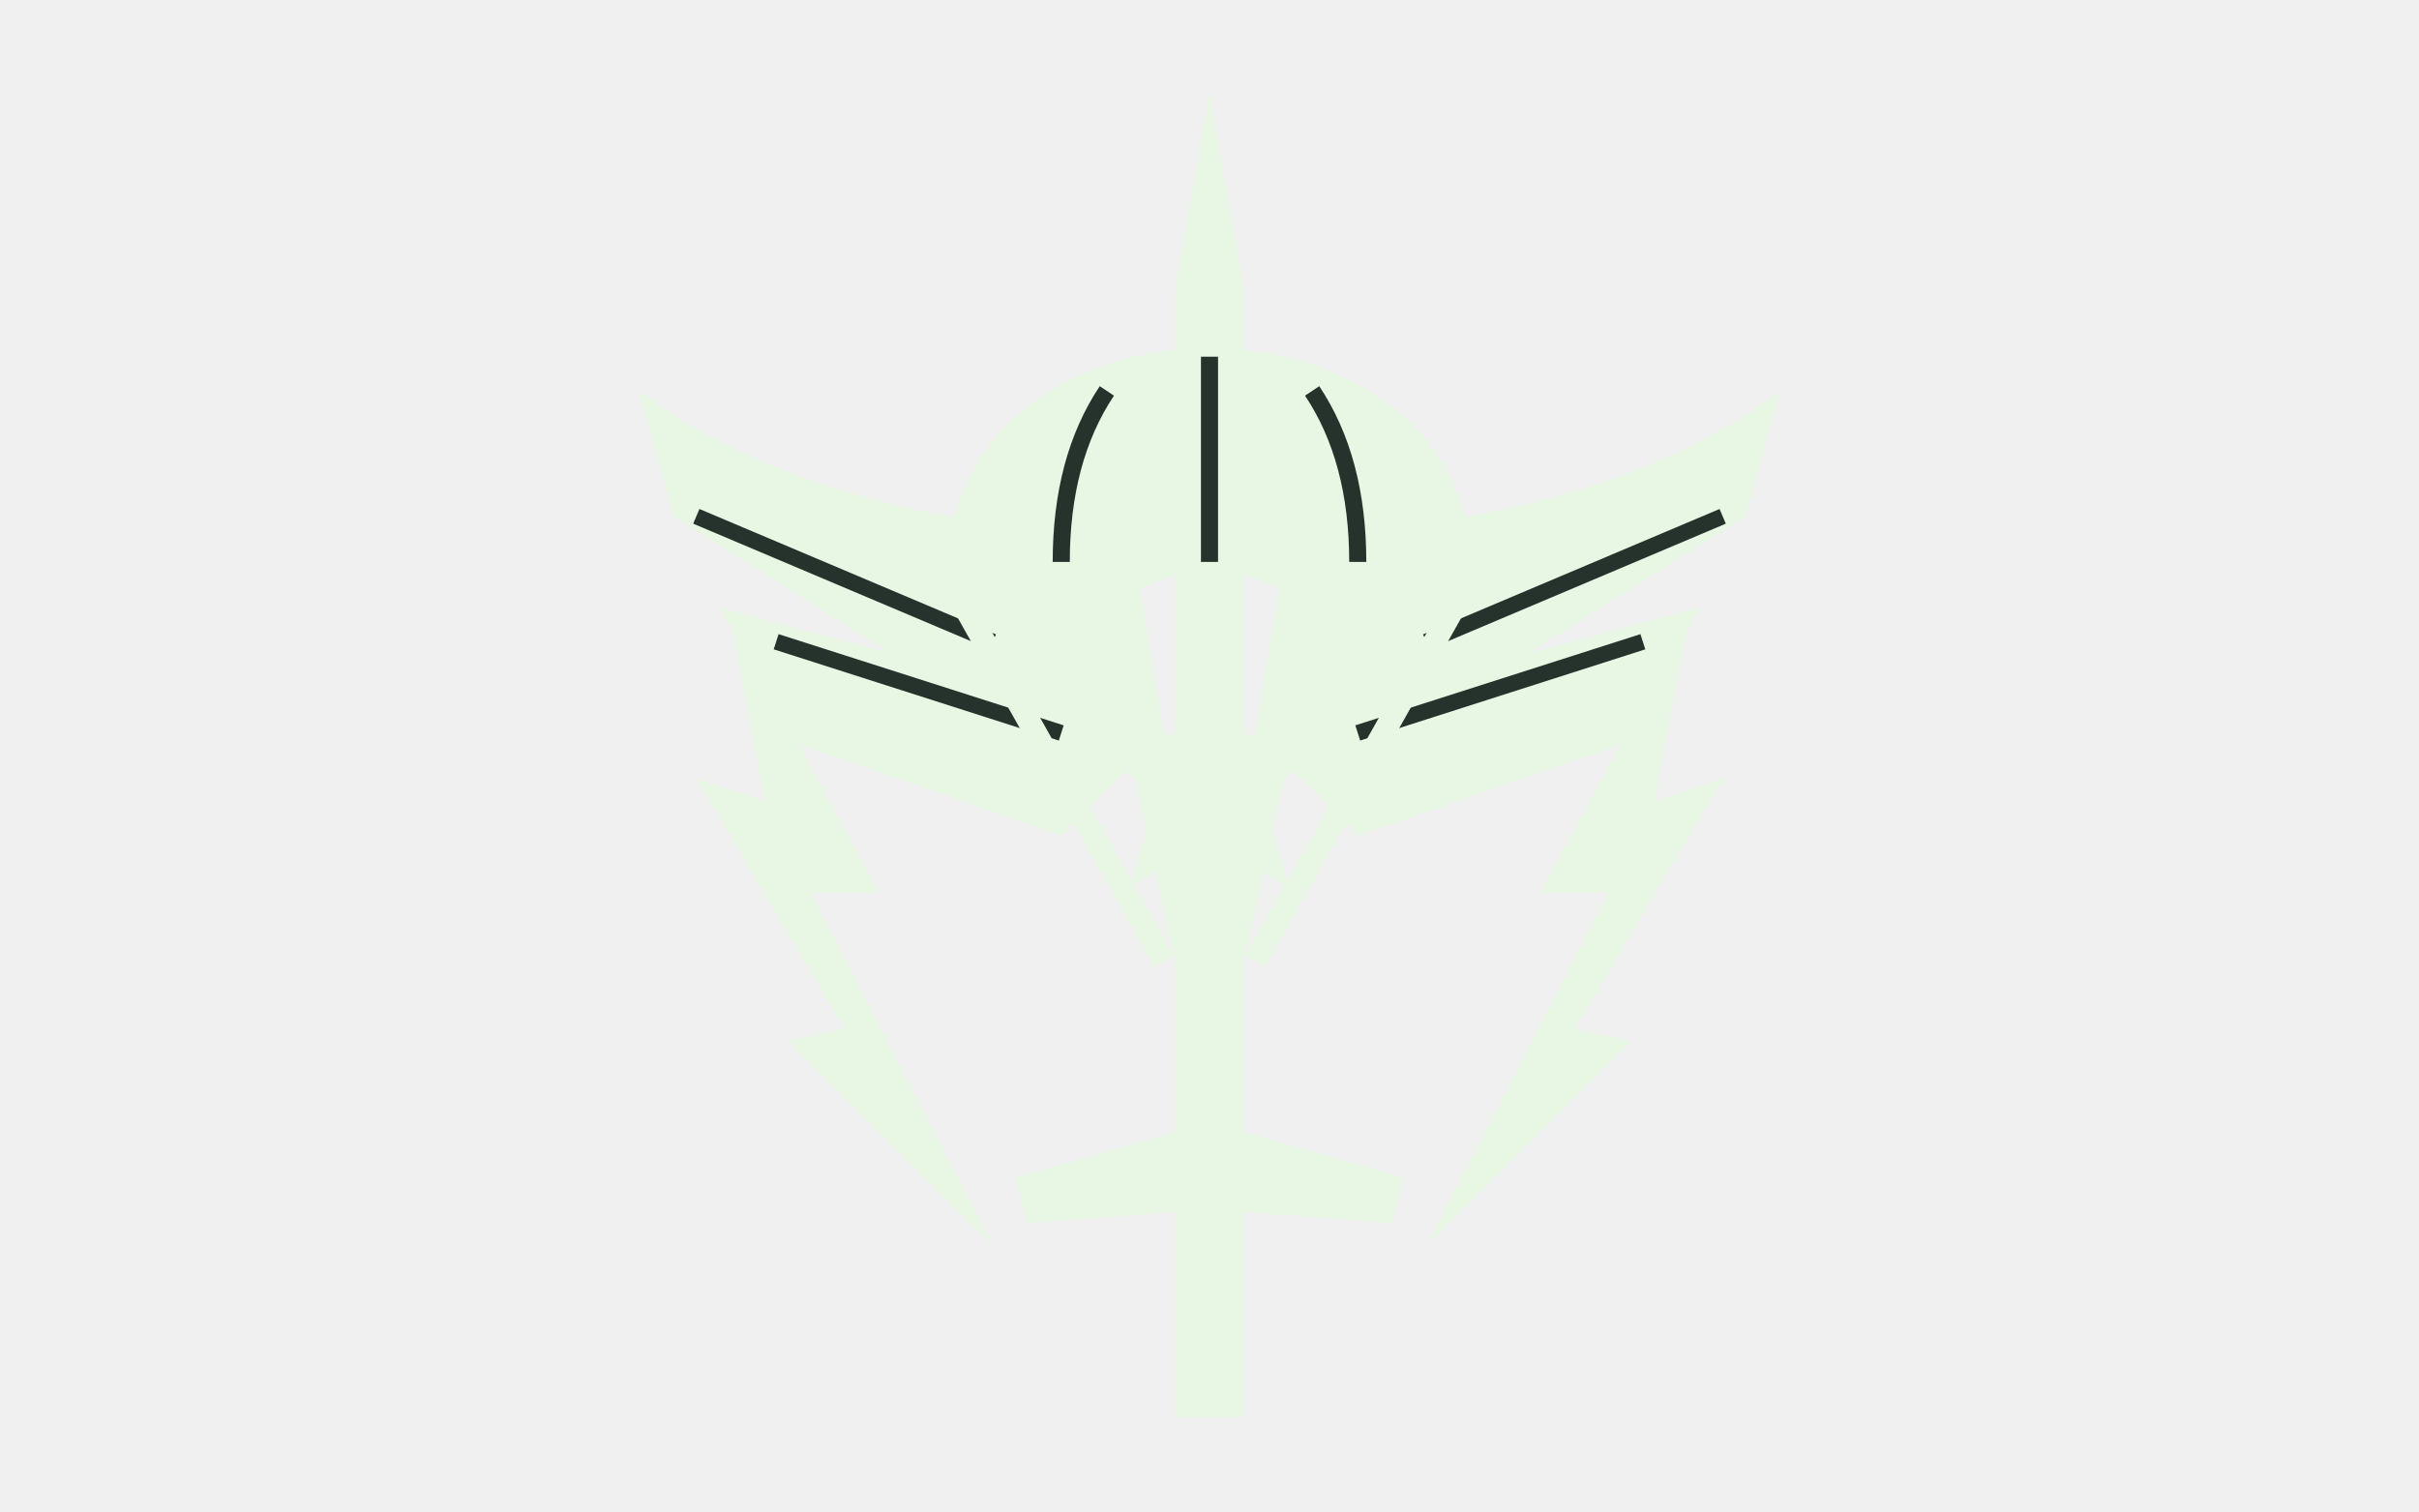
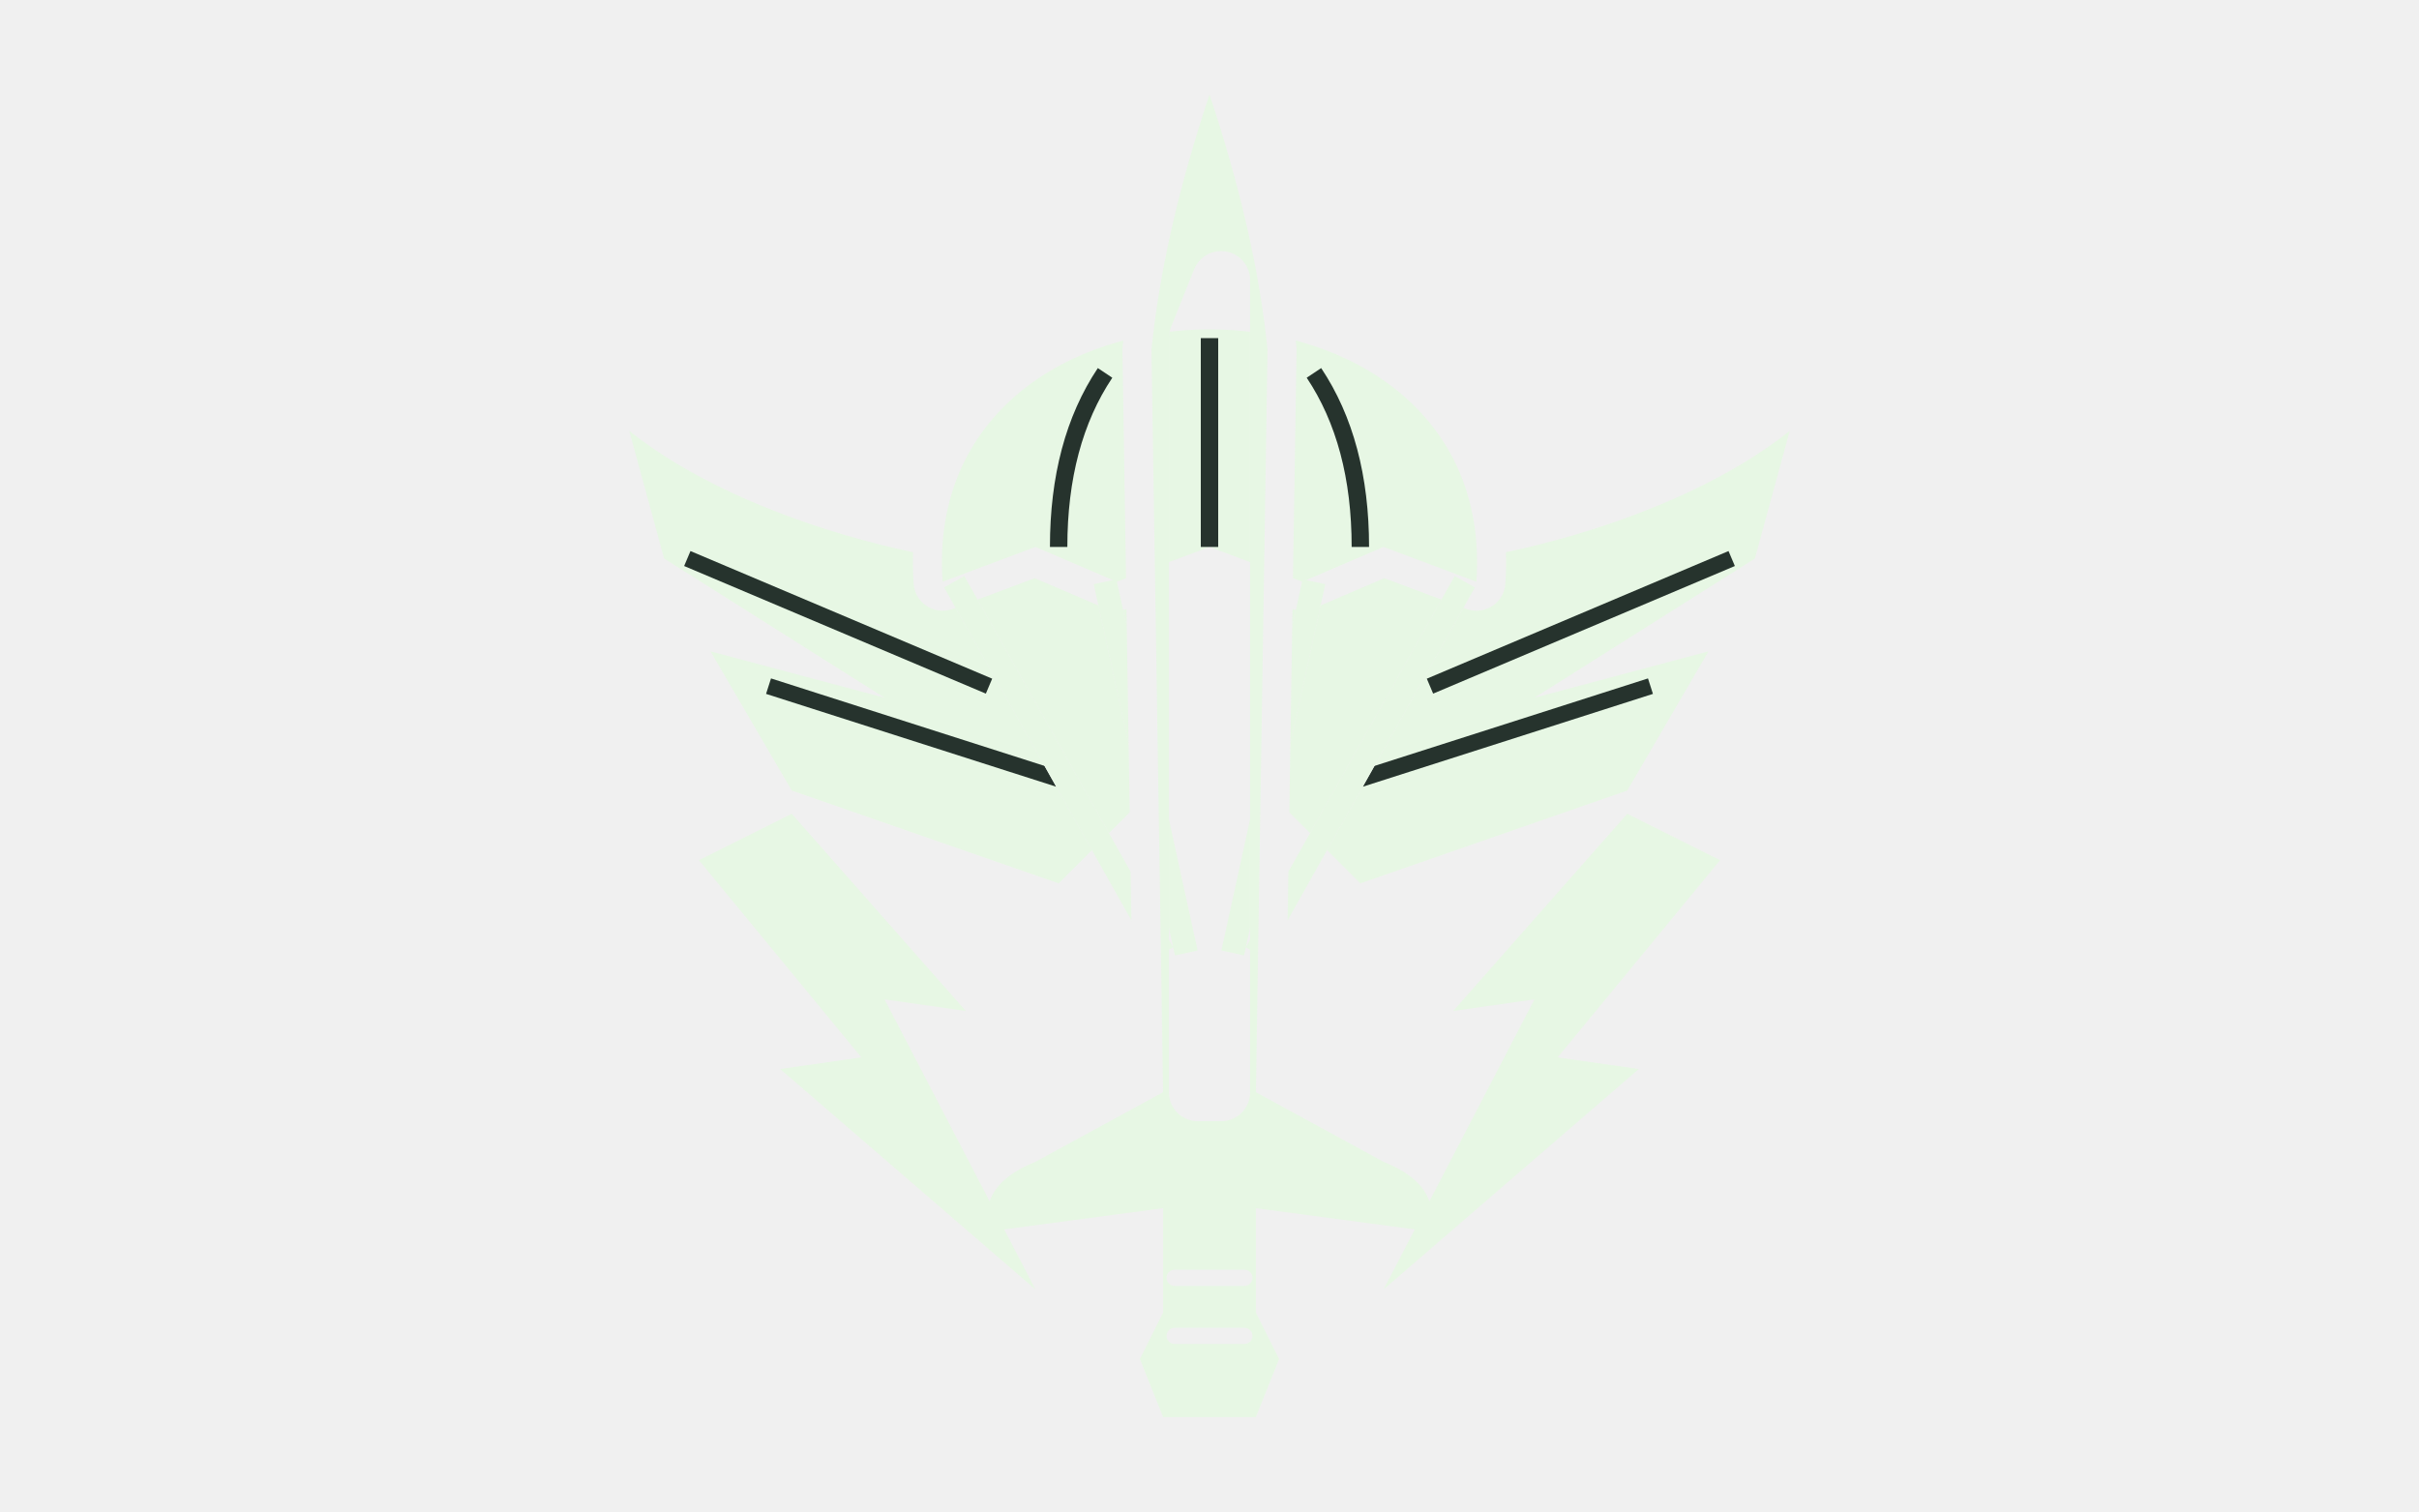
<svg xmlns="http://www.w3.org/2000/svg" width="256" height="160" viewBox="0 0 256 160">
-   <g transform="translate(-26.48276 -4.482759) scale(1.206897)">
-     <path d="M125 29 L128 12 L131 29 L131 103 L145 107 L144 111 L131 110 L131 128 L125 128 L125 110 L112 111 L111 107 L125 103 Z" fill="#e7f7e4" />
-     <path d="M86 58 L99 82 L93 82 L109 113 L91 95 L96 94 L83 72 L89 74Z" fill="#e7f7e4" />
-     <path d="M170 58 L157 82 L163 82 L147 113 L165 95 L160 94 L173 72 L167 74Z" fill="#e7f7e4" />
-     <path d="M121 50 C107 51 88 46 78 38 L81 49 L100 61 L85 57 L92 69 L115 77 L124 68Z" fill="#e7f7e4" />
-     <g transform="translate(256 0) scale(-1 1)">
-       <path d="M121 50 C107 51 88 46 78 38 L81 49 L100 61 L85 57 L92 69 L115 77 L124 68Z" fill="#e7f7e4" />
+   <g transform="translate(-29.19298 -2.280702) scale(1.22807)">
+     <defs>
+       <mask id="cut3" maskUnits="userSpaceOnUse" x="0" y="0" width="256" height="160">
+         <rect width="256" height="160" fill="white" />
+         <g fill="black" stroke="black">
+           <g stroke="black" stroke-width="5.0" stroke-linejoin="round" stroke-linecap="round">
+             <defs>
+               <mask id="cut1" maskUnits="userSpaceOnUse" x="0" y="0" width="256" height="160">
+                 <rect width="256" height="160" fill="white" />
+                 <g fill="black" stroke="black">
+                   <path d="M127 31 L129 26 L129 96 L127 96Z" fill="black" />
+                   <path d="M125 112 L131 112 M125 117 L131 117" fill="none" stroke="black" stroke-width="1.4" />
+                 </g>
+               </mask>
+             </defs>
+             <g mask="url(#cut1)">
+               <path d="M128 10 Q132 22 133 32 L132 96 L143 102 Q148 104 147 108 L132 106 L132 115 L134 119 L132 124 L124 124 L122 119 L124 115 L124 106 L109 108 Q108 104 113 102 L124 96 L123 32 Q124 22 128 10Z" fill="black" />
+             </g>
+           </g>
+         </g>
+       </mask>
+     </defs>
+     <g mask="url(#cut3)">
+       <defs>
+         <mask id="cut2" maskUnits="userSpaceOnUse" x="0" y="0" width="256" height="160">
+           <rect width="256" height="160" fill="white" />
+           <g fill="black" stroke="black">
+             <g stroke="black" stroke-width="5.0" stroke-linejoin="round" stroke-linecap="round">
+               <path d="M105 52 C103 23 153 23 151 52 L143 49 L136 52 L128 49 L120 52 L113 49Z" fill="black" />
+               <path d="M128 31 V49 M119 34 Q115 40 115 49 M137 34 Q141 40 141 49" stroke="#26332d" stroke-width="1.5" fill="none" />
+               <g fill="none" stroke="black" stroke-width="2">
+                 <path d="M106 52 L124 84 M119 52 L126 84 M137 52 L130 84 M150 52 L132 84" />
+               </g>
+             </g>
+           </g>
+         </mask>
+       </defs>
+       <g mask="url(#cut2)">
+         <path d="M121 51 C107 52 88 47 78 39 L81 50 L100 62 L85 58 L92 70 L115 78 L124 69Z" fill="#e7f7e4" />
+         <g transform="translate(256 0) scale(-1 1)">
+           <path d="M121 51 C107 52 88 47 78 39 L81 50 L100 62 L85 58 L92 70 L115 78 L124 69Z" fill="#e7f7e4" />
+         </g>
+         <g stroke="#26332d" stroke-width="1.4" fill="none">
+           <path d="M83 50 L109 61 M90 61 L115 69 M173 50 L147 61 M166 61 L141 69" />
+         </g>
+       </g>
+       <path d="M105 52 C103 23 153 23 151 52 L143 49 L136 52 L128 49 L120 52 L113 49Z" fill="#e7f7e4" />
+       <path d="M128 31 V49 M119 34 Q115 40 115 49 M137 34 Q141 40 141 49" stroke="#26332d" stroke-width="1.5" fill="none" />
+       <g fill="none" stroke="#e7f7e4" stroke-width="2">
+         <path d="M106 52 L124 84 M119 52 L126 84 M137 52 L130 84 M150 52 L132 84" />
+       </g>
    </g>
-     <g stroke="#26332d" stroke-width="1.4" fill="none">
-       <path d="M83 49 L109 60 M90 60 L115 68 M173 49 L147 60 M166 60 L141 68" />
+     <defs>
+       <mask id="cut1" maskUnits="userSpaceOnUse" x="0" y="0" width="256" height="160">
+         <rect width="256" height="160" fill="white" />
+         <g fill="black" stroke="black">
+           <path d="M127 31 L129 26 L129 96 L127 96Z" fill="black" />
+           <path d="M125 112 L131 112 M125 117 L131 117" fill="none" stroke="black" stroke-width="1.4" />
+         </g>
+       </mask>
+     </defs>
+     <g mask="url(#cut1)">
+       <path d="M128 10 Q132 22 133 32 L132 96 L143 102 Q148 104 147 108 L132 106 L132 115 L134 119 L132 124 L124 124 L122 119 L124 115 L124 106 L109 108 Q108 104 113 102 L124 96 L123 32 Q124 22 128 10Z" fill="#e7f7e4" />
    </g>
-     <path d="M105 56 C103 27 153 27 151 56 L143 53 L136 56 L128 53 L120 56 L113 53Z" fill="#e7f7e4" />
-     <path d="M128 35 V53 M119 38 Q115 44 115 53 M137 38 Q141 44 141 53" stroke="#26332d" stroke-width="1.5" fill="none" />
-     <g fill="none" stroke="#e7f7e4" stroke-width="2">
-       <path d="M106 56 L124 88 M119 56 L126 88 M137 56 L130 88 M150 56 L132 88" />
-     </g>
-     <path d="M128.00,60.00L130.82,68.12L139.41,68.29L132.57,73.48L135.05,81.71L128.00,76.80L120.95,81.71L123.43,73.48L116.59,68.29L125.18,68.12Z" fill="#e7f7e4" />
+     <path d="M92 72 L107 89 L100 88 L113 113 L91 94 L98 93 L84 76Z M164 72 L149 89 L156 88 L143 113 L165 94 L158 93 L172 76Z" fill="#e7f7e4" />
  </g>
</svg>
